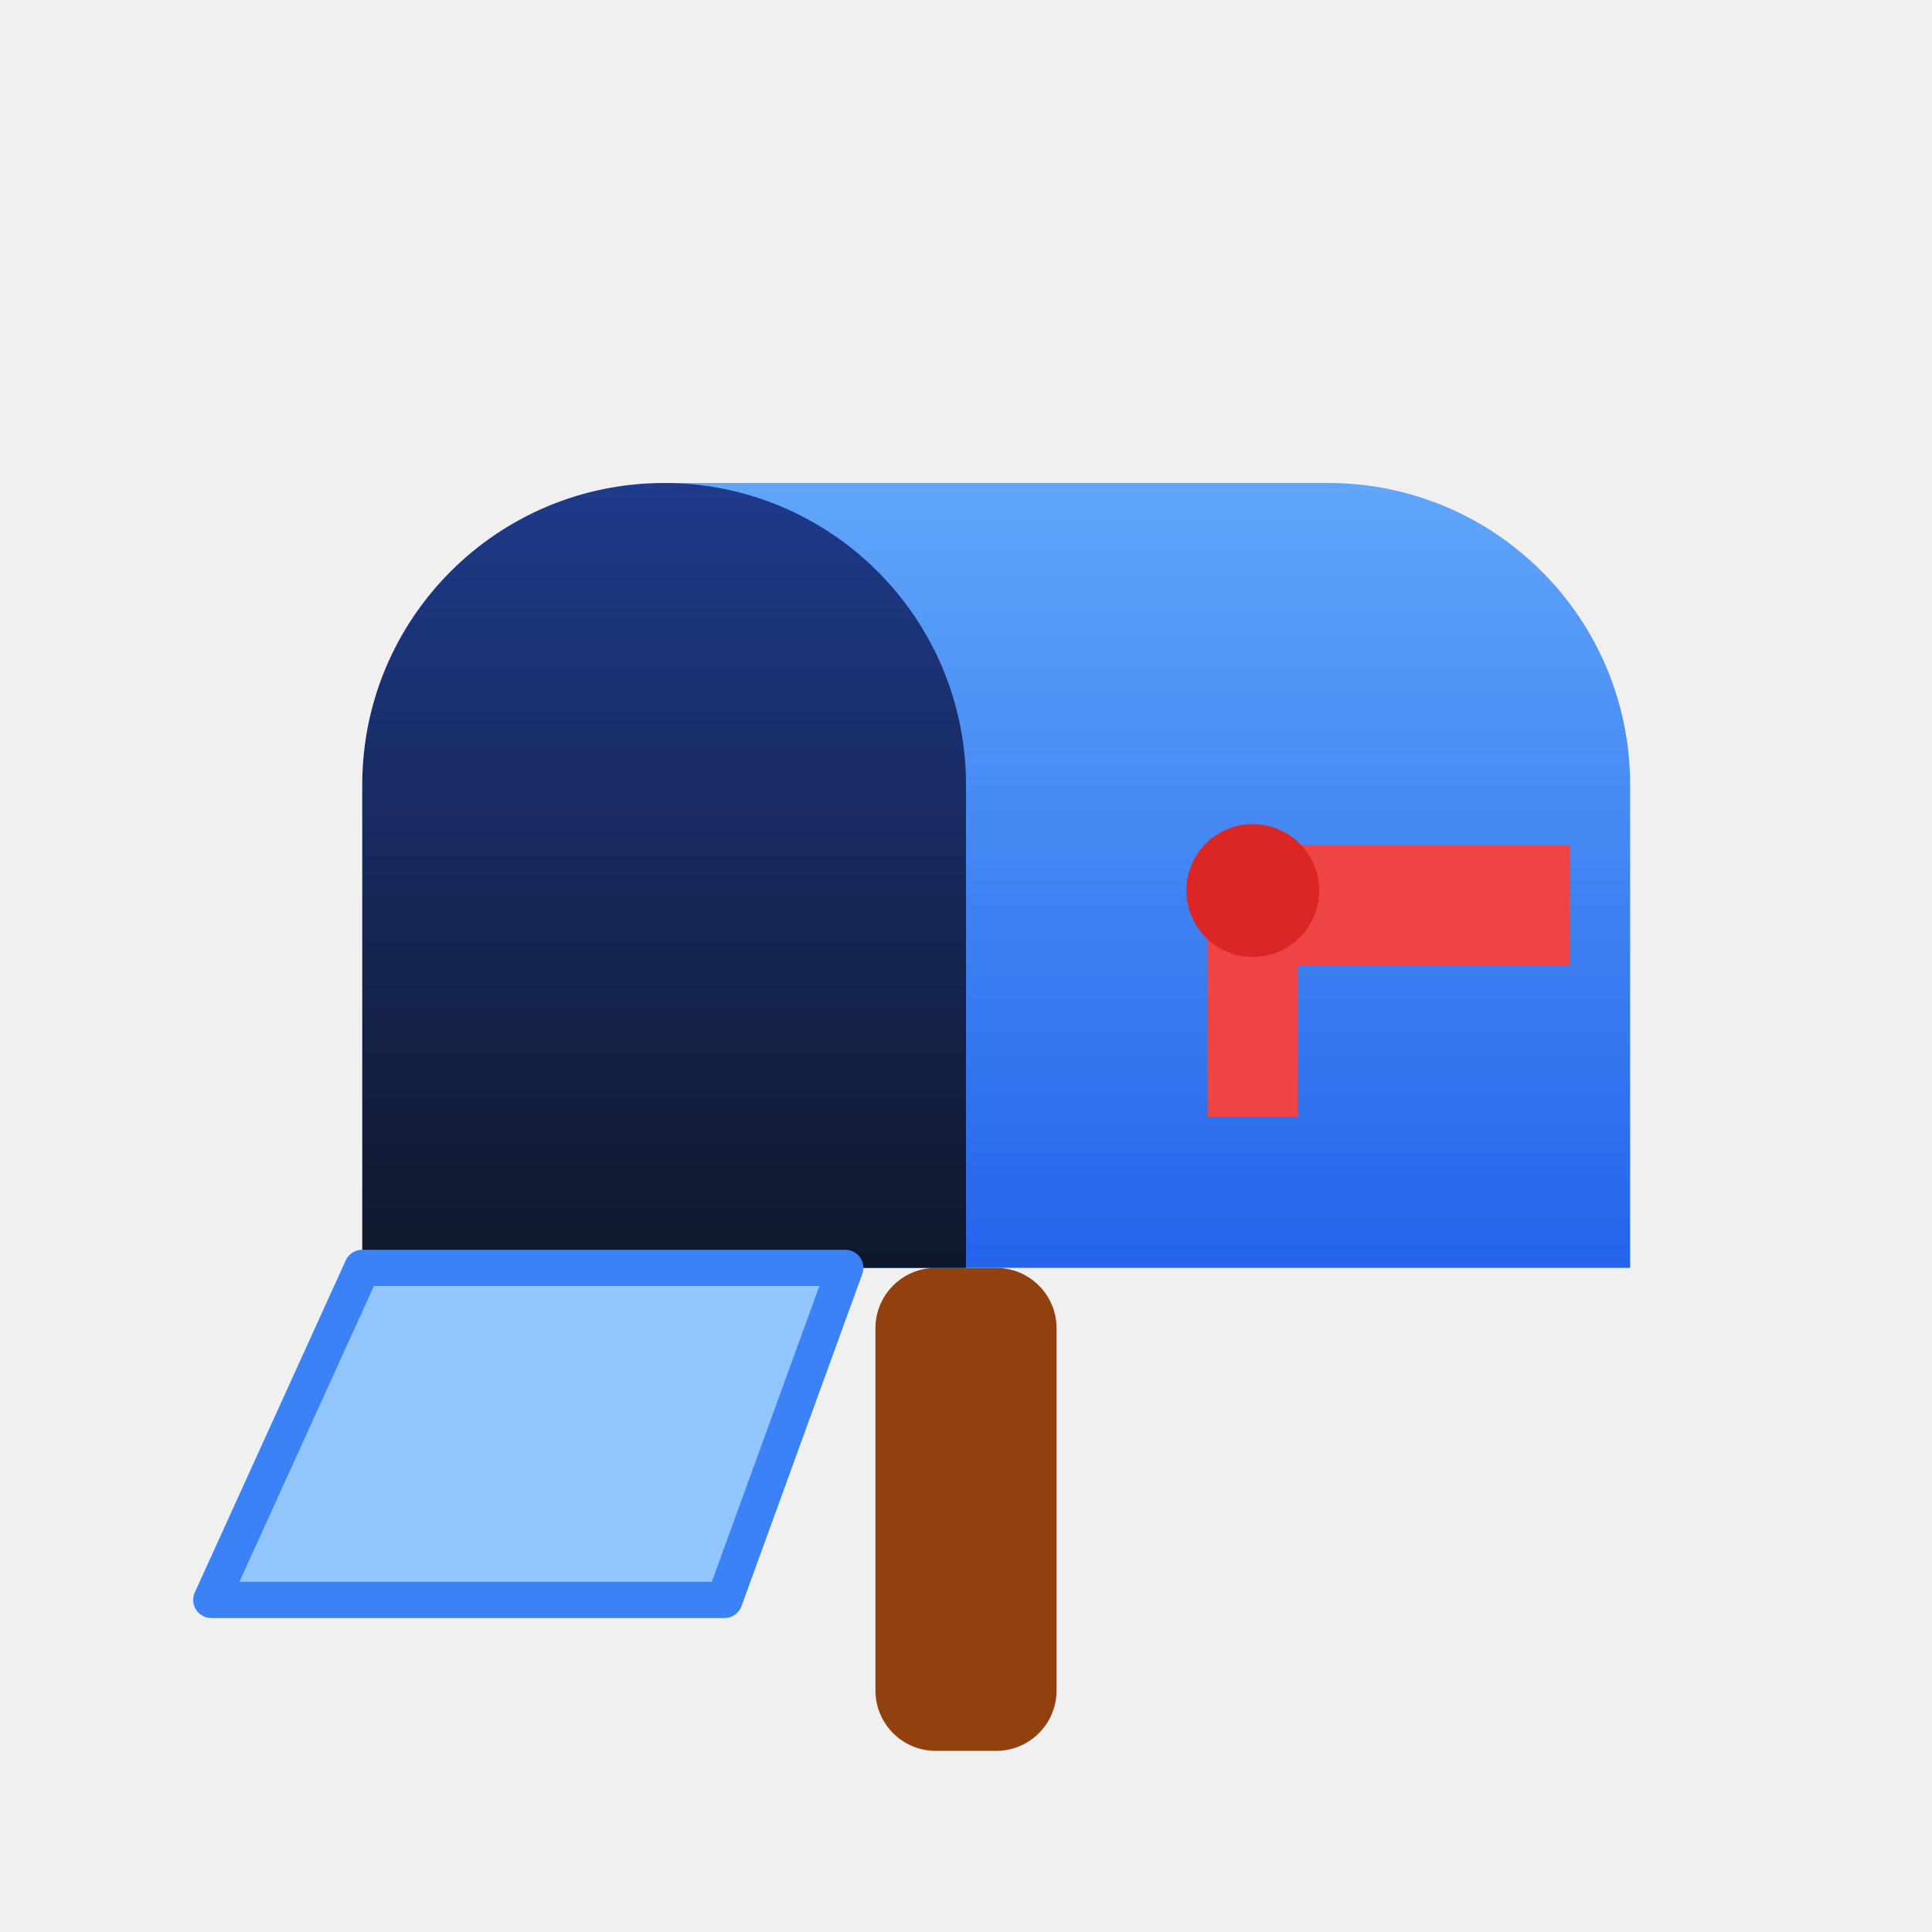
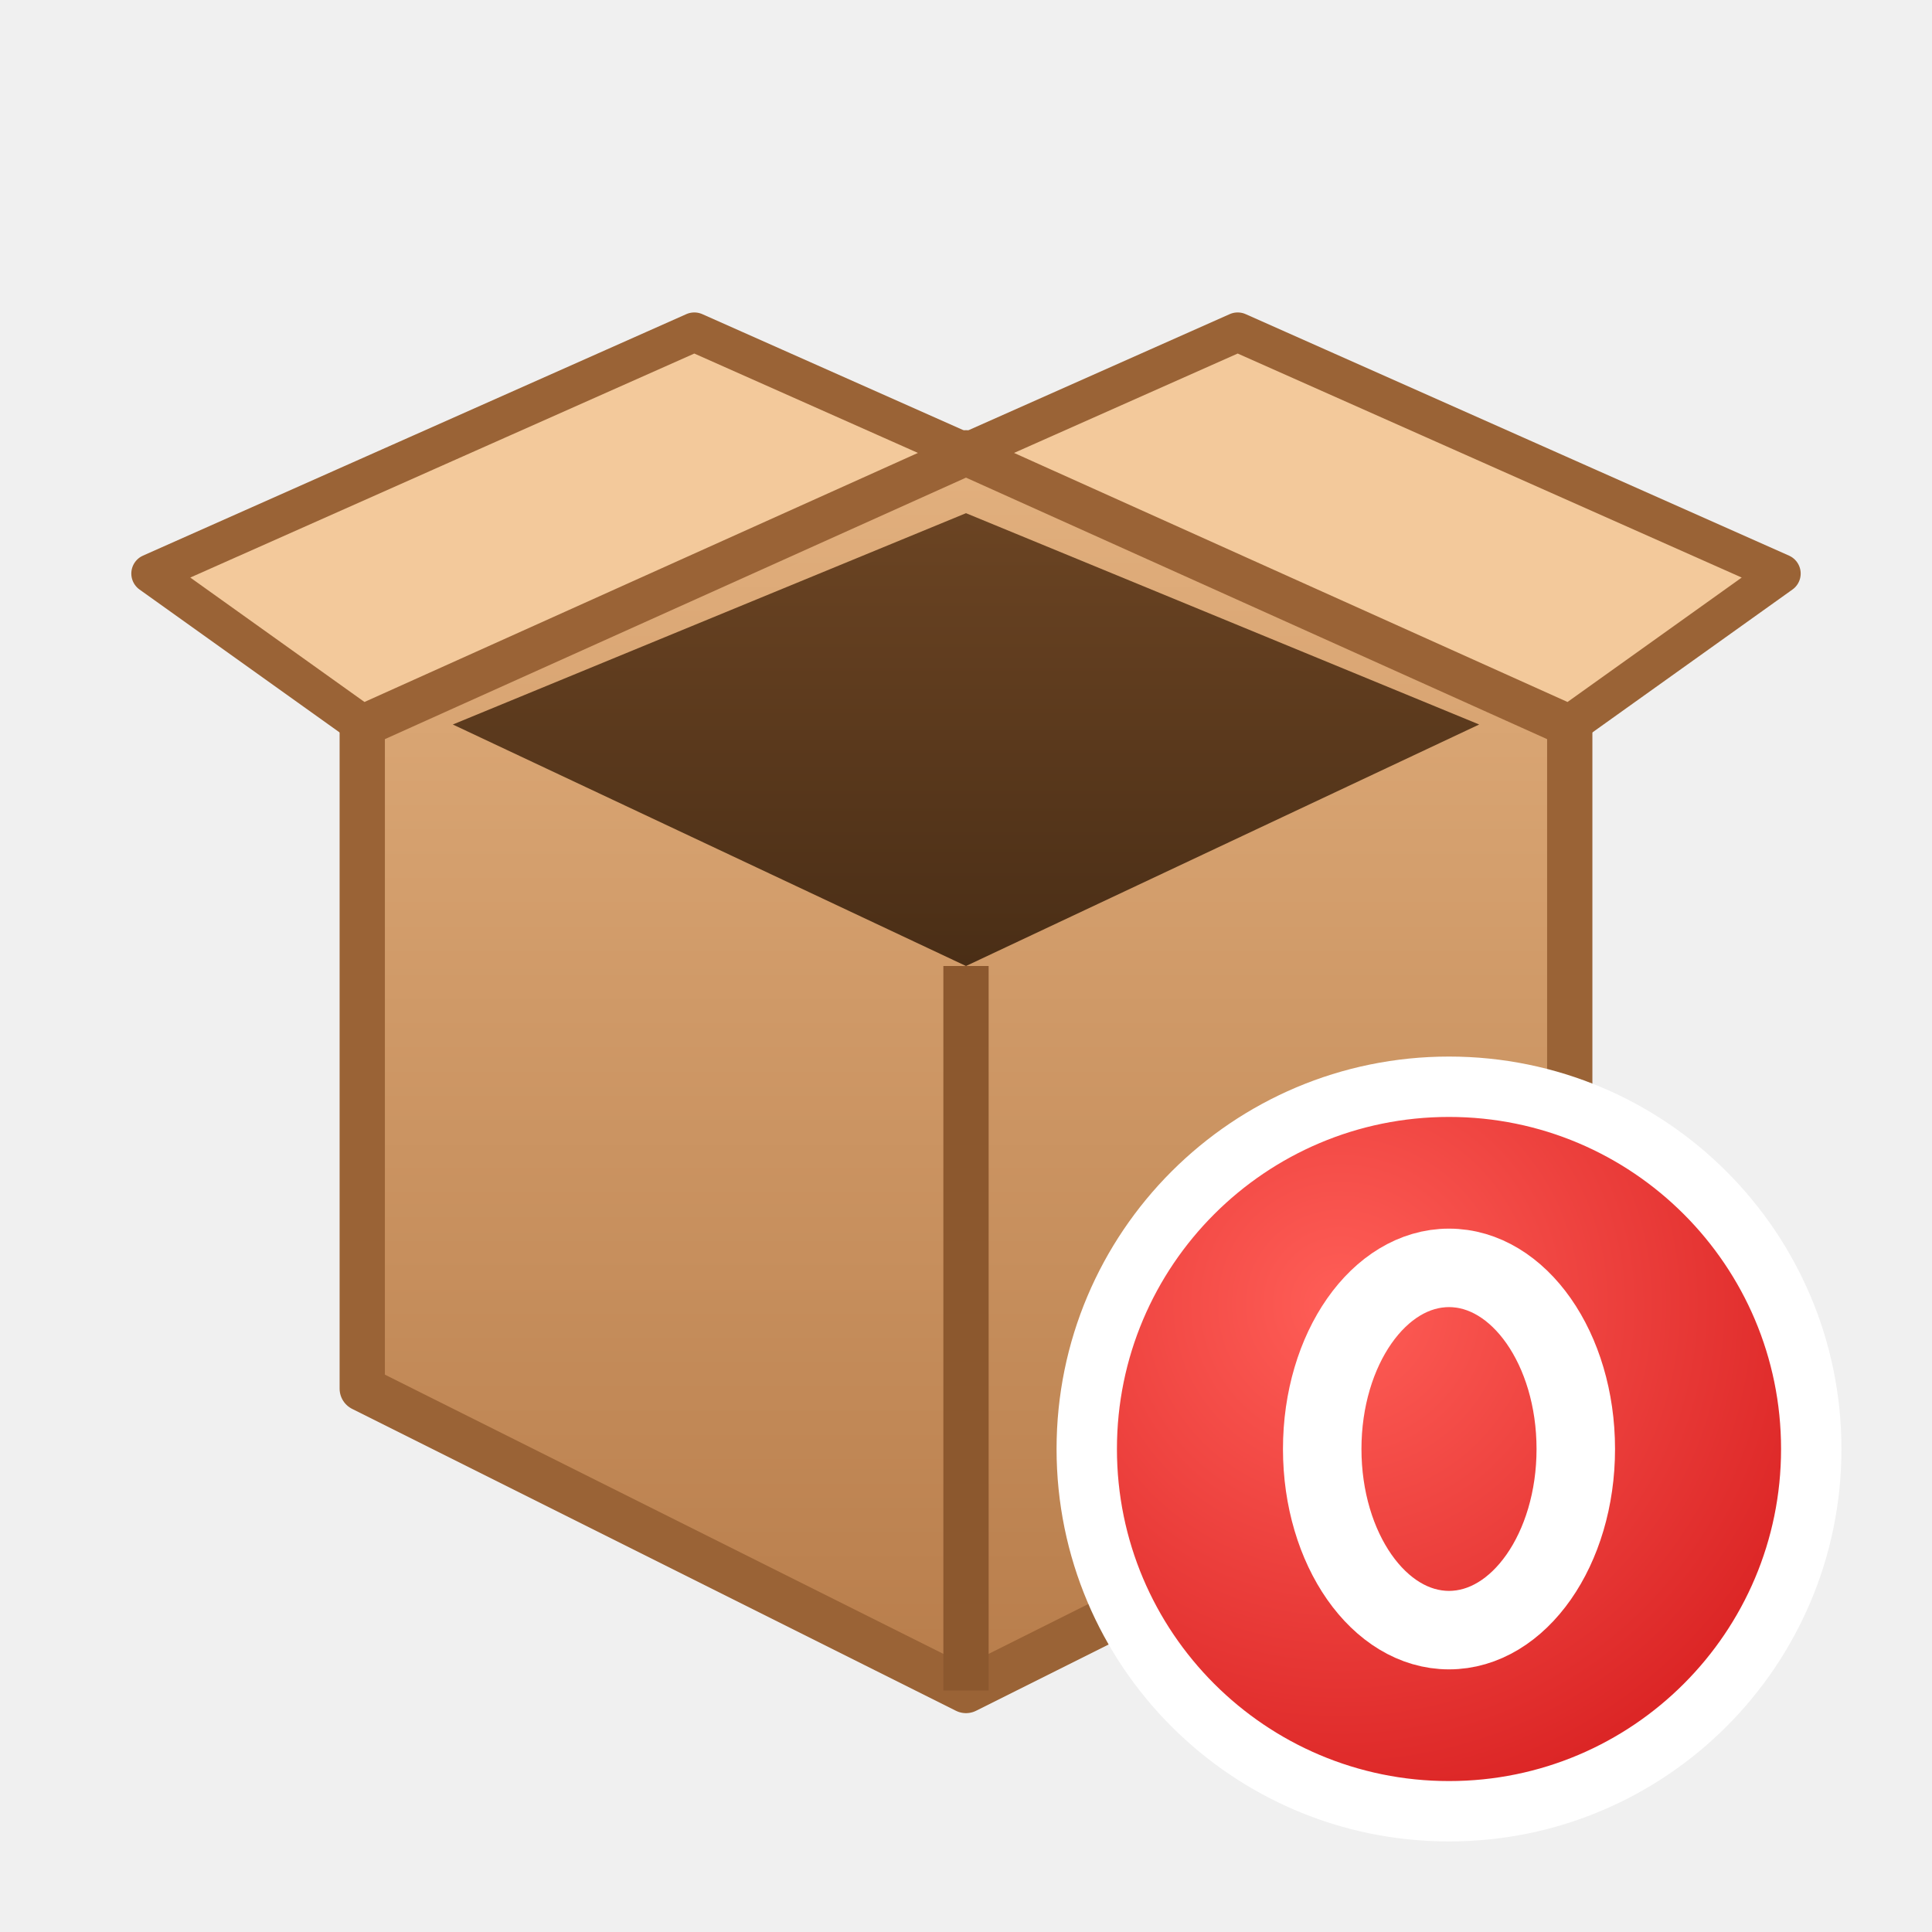
<svg xmlns="http://www.w3.org/2000/svg" viewBox="0 0 64 64">
  <defs>
-     <linearGradient id="mbBody" x1="0" y1="0" x2="0" y2="1">
-       <stop offset="0%" stop-color="#60A5FA" />
-       <stop offset="100%" stop-color="#2563EB" />
+     <linearGradient id="boxSide" x1="0" y1="0" x2="0" y2="1">
+       <stop offset="0%" stop-color="#E2B07E" />
+       <stop offset="100%" stop-color="#B87D4B" />
    </linearGradient>
-     <linearGradient id="mbFront" x1="0" y1="0" x2="0" y2="1">
-       <stop offset="0%" stop-color="#1E3A8A" />
-       <stop offset="100%" stop-color="#0F172A" />
+     <linearGradient id="boxInside" x1="0" y1="0" x2="0" y2="1">
+       <stop offset="0%" stop-color="#6B4423" />
+       <stop offset="100%" stop-color="#4A2E16" />
    </linearGradient>
+     <radialGradient id="zeroBadge" cx="35%" cy="30%" r="70%">
+       <stop offset="0%" stop-color="#FF5E57" />
+       <stop offset="100%" stop-color="#DC2626" />
+     </radialGradient>
  </defs>
-   <rect x="29" y="42" width="6" height="16" rx="2" fill="#92400E" />
-   <path d="M22 16h22a10 10 0 0 1 10 10v16H14V26a10 10 0 0 1 8-10z" fill="url(#mbBody)" />
-   <path d="M12 26a10 10 0 0 1 20 0v16H12V26z" fill="url(#mbFront)" />
-   <path d="M12 42l-5 11h17l4-11H12z" fill="#93C5FD" stroke="#3B82F6" stroke-width="1.2" stroke-linejoin="round" />
-   <path d="M40 28h12v4H43v5h-3v-9z" fill="#EF4444" />
-   <circle cx="41.5" cy="29.5" r="2.2" fill="#DC2626" />
+   <path d="M12 24L32 15L52 24V46L32 56L12 46V24Z" fill="url(#boxSide)" stroke="#9A6336" stroke-width="1.5" stroke-linejoin="round" />
+   <path d="M15 24L32 17L49 24L32 32L15 24Z" fill="url(#boxInside)" />
+   <path d="M12 24L5 19L23 11L32 15L12 24Z" fill="#F3C99B" stroke="#9A6336" stroke-width="1.3" stroke-linejoin="round" />
+   <path d="M52 24L59 19L41 11L32 15L52 24Z" fill="#F3C99B" stroke="#9A6336" stroke-width="1.3" stroke-linejoin="round" />
+   <path d="M32 32V56" stroke="#8C582E" stroke-width="1.5" />
+   <circle cx="48" cy="48" r="12" fill="url(#zeroBadge)" stroke="#FFFFFF" stroke-width="2" />
+   <ellipse cx="48" cy="48" rx="4.2" ry="6" fill="none" stroke="#FFFFFF" stroke-width="2.6" />
</svg>
